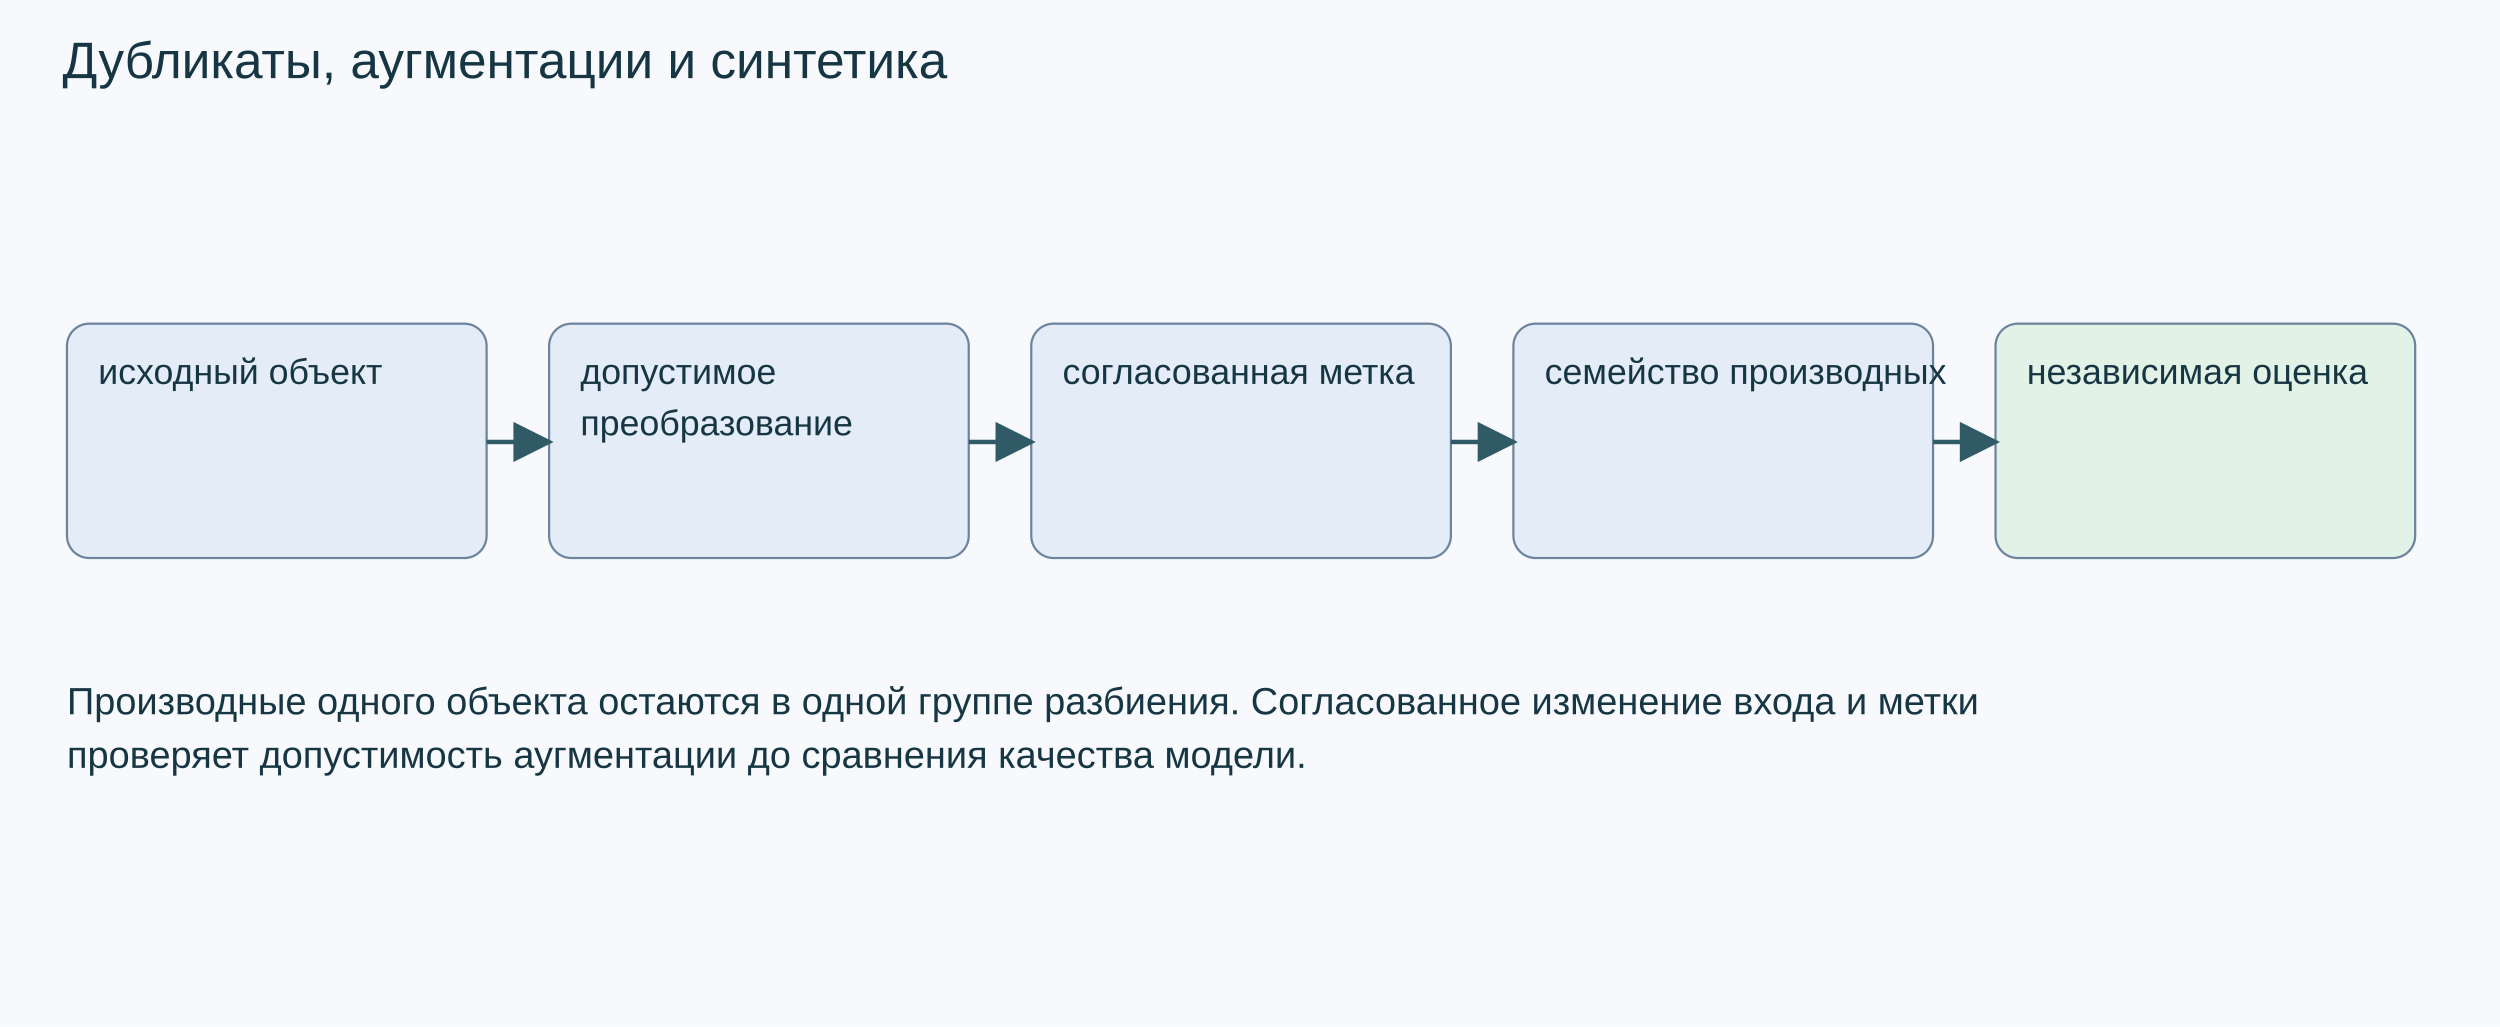
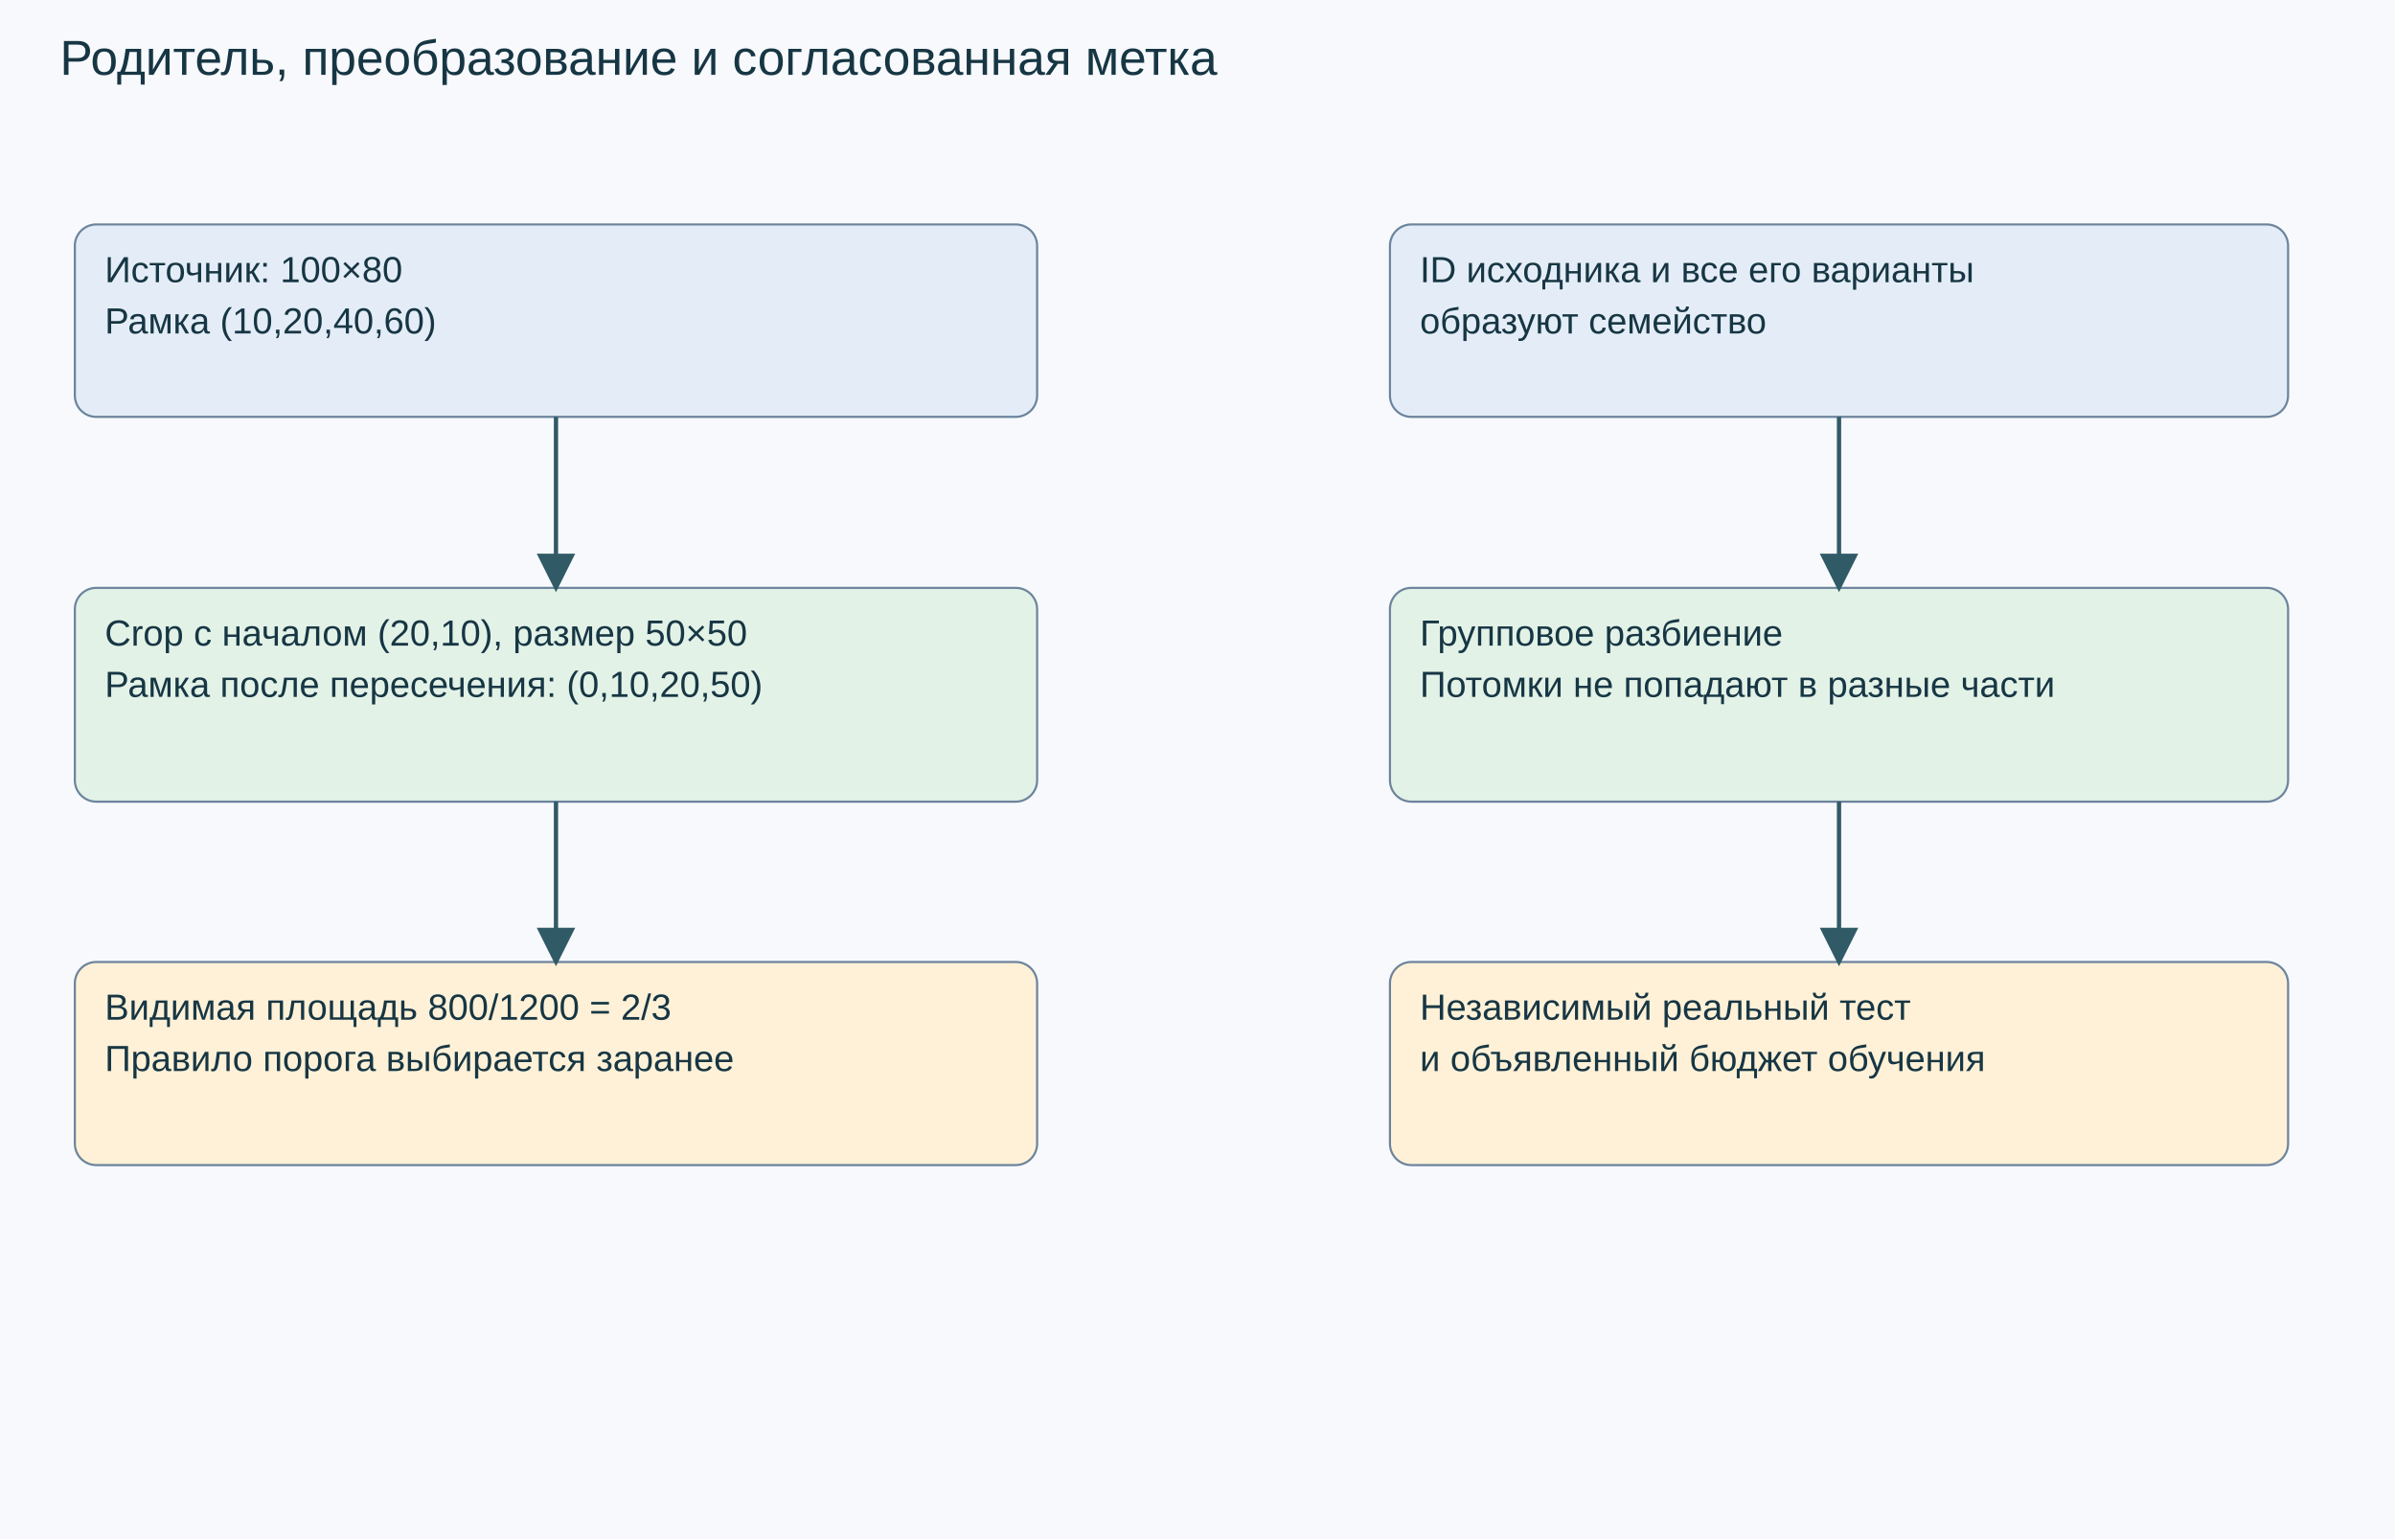
- <svg xmlns="http://www.w3.org/2000/svg" viewBox="0 0 1120 460" role="img" aria-labelledby="title desc">
+ <svg xmlns="http://www.w3.org/2000/svg" viewBox="0 0 1120 720" role="img" aria-labelledby="title desc">
  <defs>
    <marker id="arrow" markerWidth="9" markerHeight="9" refX="8" refY="4.5" orient="auto">
      <path d="M0,0 L9,4.5 L0,9" fill="#315a67" />
    </marker>
  </defs>
-   <rect width="1120" height="460" fill="#f7f9fc" />
+   <rect width="1120" height="720" fill="#f7f9fc" />
  <text x="28" y="35" font-family="Segoe UI,Arial,sans-serif" font-size="23" fill="#173644">
-     <tspan x="28" dy="0">Дубликаты, аугментации и синтетика</tspan>
+     <tspan x="28" dy="0">Родитель, преобразование и согласованная метка</tspan>
  </text>
-   <rect x="30" y="145" width="188" height="105" rx="10" fill="#e4edf7" stroke="#6c849d" />
-   <text x="44" y="172" font-family="Segoe UI,Arial,sans-serif" font-size="16" fill="#173644">
-     <tspan x="44" dy="0">исходный объект</tspan>
+   <rect x="35" y="105" width="450" height="90" rx="10" fill="#e4edf7" stroke="#6c849d" />
+   <text x="49" y="132" font-family="Segoe UI,Arial,sans-serif" font-size="17" fill="#173644">
+     <tspan x="49" dy="0">Источник: 100×80</tspan>
+     <tspan x="49" dy="24">Рамка (10,20,40,60)</tspan>
  </text>
-   <rect x="246" y="145" width="188" height="105" rx="10" fill="#e4edf7" stroke="#6c849d" />
-   <text x="260" y="172" font-family="Segoe UI,Arial,sans-serif" font-size="16" fill="#173644">
-     <tspan x="260" dy="0">допустимое</tspan>
-     <tspan x="260" dy="23">преобразование</tspan>
+   <rect x="35" y="275" width="450" height="100" rx="10" fill="#e3f2e7" stroke="#6c849d" />
+   <text x="49" y="302" font-family="Segoe UI,Arial,sans-serif" font-size="17" fill="#173644">
+     <tspan x="49" dy="0">Crop с началом (20,10), размер 50×50</tspan>
+     <tspan x="49" dy="24">Рамка после пересечения: (0,10,20,50)</tspan>
  </text>
-   <path d="M218,198 L246,198" fill="none" stroke="#315a67" stroke-width="2" marker-end="url(#arrow)" />
-   <rect x="462" y="145" width="188" height="105" rx="10" fill="#e4edf7" stroke="#6c849d" />
-   <text x="476" y="172" font-family="Segoe UI,Arial,sans-serif" font-size="16" fill="#173644">
-     <tspan x="476" dy="0">согласованная метка</tspan>
+   <path d="M260,195 L260,275" fill="none" stroke="#315a67" stroke-width="2" marker-end="url(#arrow)" />
+   <rect x="35" y="450" width="450" height="95" rx="10" fill="#fff1d7" stroke="#6c849d" />
+   <text x="49" y="477" font-family="Segoe UI,Arial,sans-serif" font-size="17" fill="#173644">
+     <tspan x="49" dy="0">Видимая площадь 800/1200 = 2/3</tspan>
+     <tspan x="49" dy="24">Правило порога выбирается заранее</tspan>
  </text>
-   <path d="M434,198 L462,198" fill="none" stroke="#315a67" stroke-width="2" marker-end="url(#arrow)" />
-   <rect x="678" y="145" width="188" height="105" rx="10" fill="#e4edf7" stroke="#6c849d" />
-   <text x="692" y="172" font-family="Segoe UI,Arial,sans-serif" font-size="16" fill="#173644">
-     <tspan x="692" dy="0">семейство производных</tspan>
+   <path d="M260,375 L260,450" fill="none" stroke="#315a67" stroke-width="2" marker-end="url(#arrow)" />
+   <rect x="650" y="105" width="420" height="90" rx="10" fill="#e4edf7" stroke="#6c849d" />
+   <text x="664" y="132" font-family="Segoe UI,Arial,sans-serif" font-size="17" fill="#173644">
+     <tspan x="664" dy="0">ID исходника и все его варианты</tspan>
+     <tspan x="664" dy="24">образуют семейство</tspan>
  </text>
-   <path d="M650,198 L678,198" fill="none" stroke="#315a67" stroke-width="2" marker-end="url(#arrow)" />
-   <rect x="894" y="145" width="188" height="105" rx="10" fill="#e3f2e7" stroke="#6c849d" />
-   <text x="908" y="172" font-family="Segoe UI,Arial,sans-serif" font-size="16" fill="#173644">
-     <tspan x="908" dy="0">независимая оценка</tspan>
+   <rect x="650" y="275" width="420" height="100" rx="10" fill="#e3f2e7" stroke="#6c849d" />
+   <text x="664" y="302" font-family="Segoe UI,Arial,sans-serif" font-size="17" fill="#173644">
+     <tspan x="664" dy="0">Групповое разбиение</tspan>
+     <tspan x="664" dy="24">Потомки не попадают в разные части</tspan>
  </text>
-   <path d="M866,198 L894,198" fill="none" stroke="#315a67" stroke-width="2" marker-end="url(#arrow)" />
-   <text x="30" y="320" font-family="Segoe UI,Arial,sans-serif" font-size="17" fill="#173644">
-     <tspan x="30" dy="0">Производные одного объекта остаются в одной группе разбиения. Согласованное изменение входа и метки</tspan>
-     <tspan x="30" dy="24">проверяет допустимость аугментации до сравнения качества модели.</tspan>
+   <rect x="650" y="450" width="420" height="95" rx="10" fill="#fff1d7" stroke="#6c849d" />
+   <text x="664" y="477" font-family="Segoe UI,Arial,sans-serif" font-size="17" fill="#173644">
+     <tspan x="664" dy="0">Независимый реальный тест</tspan>
+     <tspan x="664" dy="24">и объявленный бюджет обучения</tspan>
  </text>
+   <path d="M860,195 L860,275" fill="none" stroke="#315a67" stroke-width="2" marker-end="url(#arrow)" />
+   <path d="M860,375 L860,450" fill="none" stroke="#315a67" stroke-width="2" marker-end="url(#arrow)" />
</svg>
